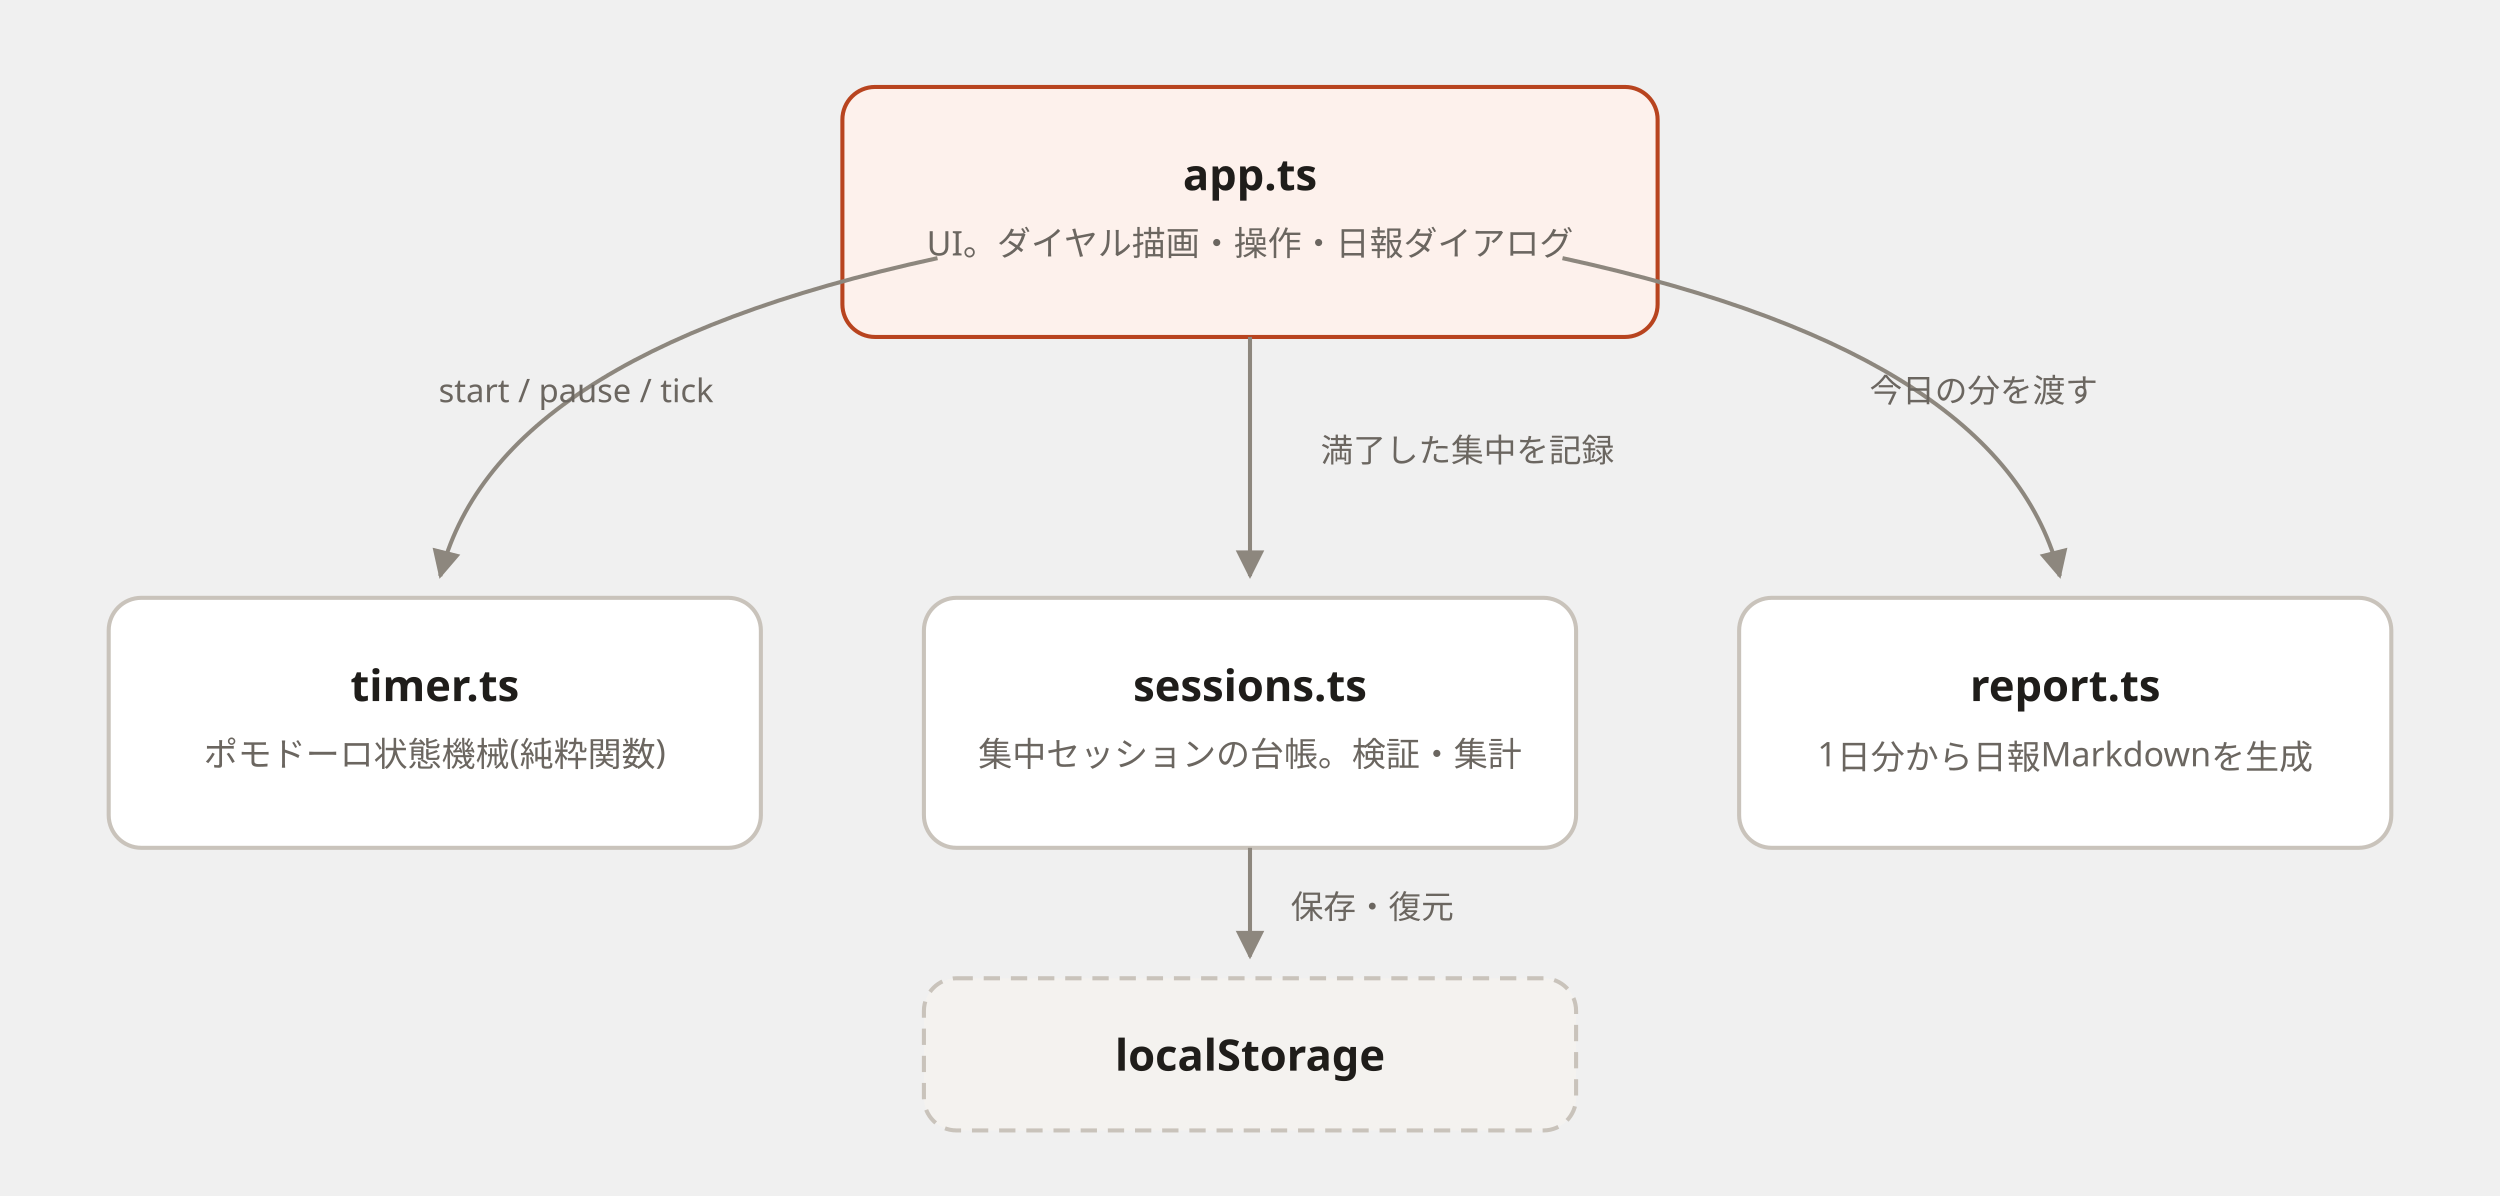
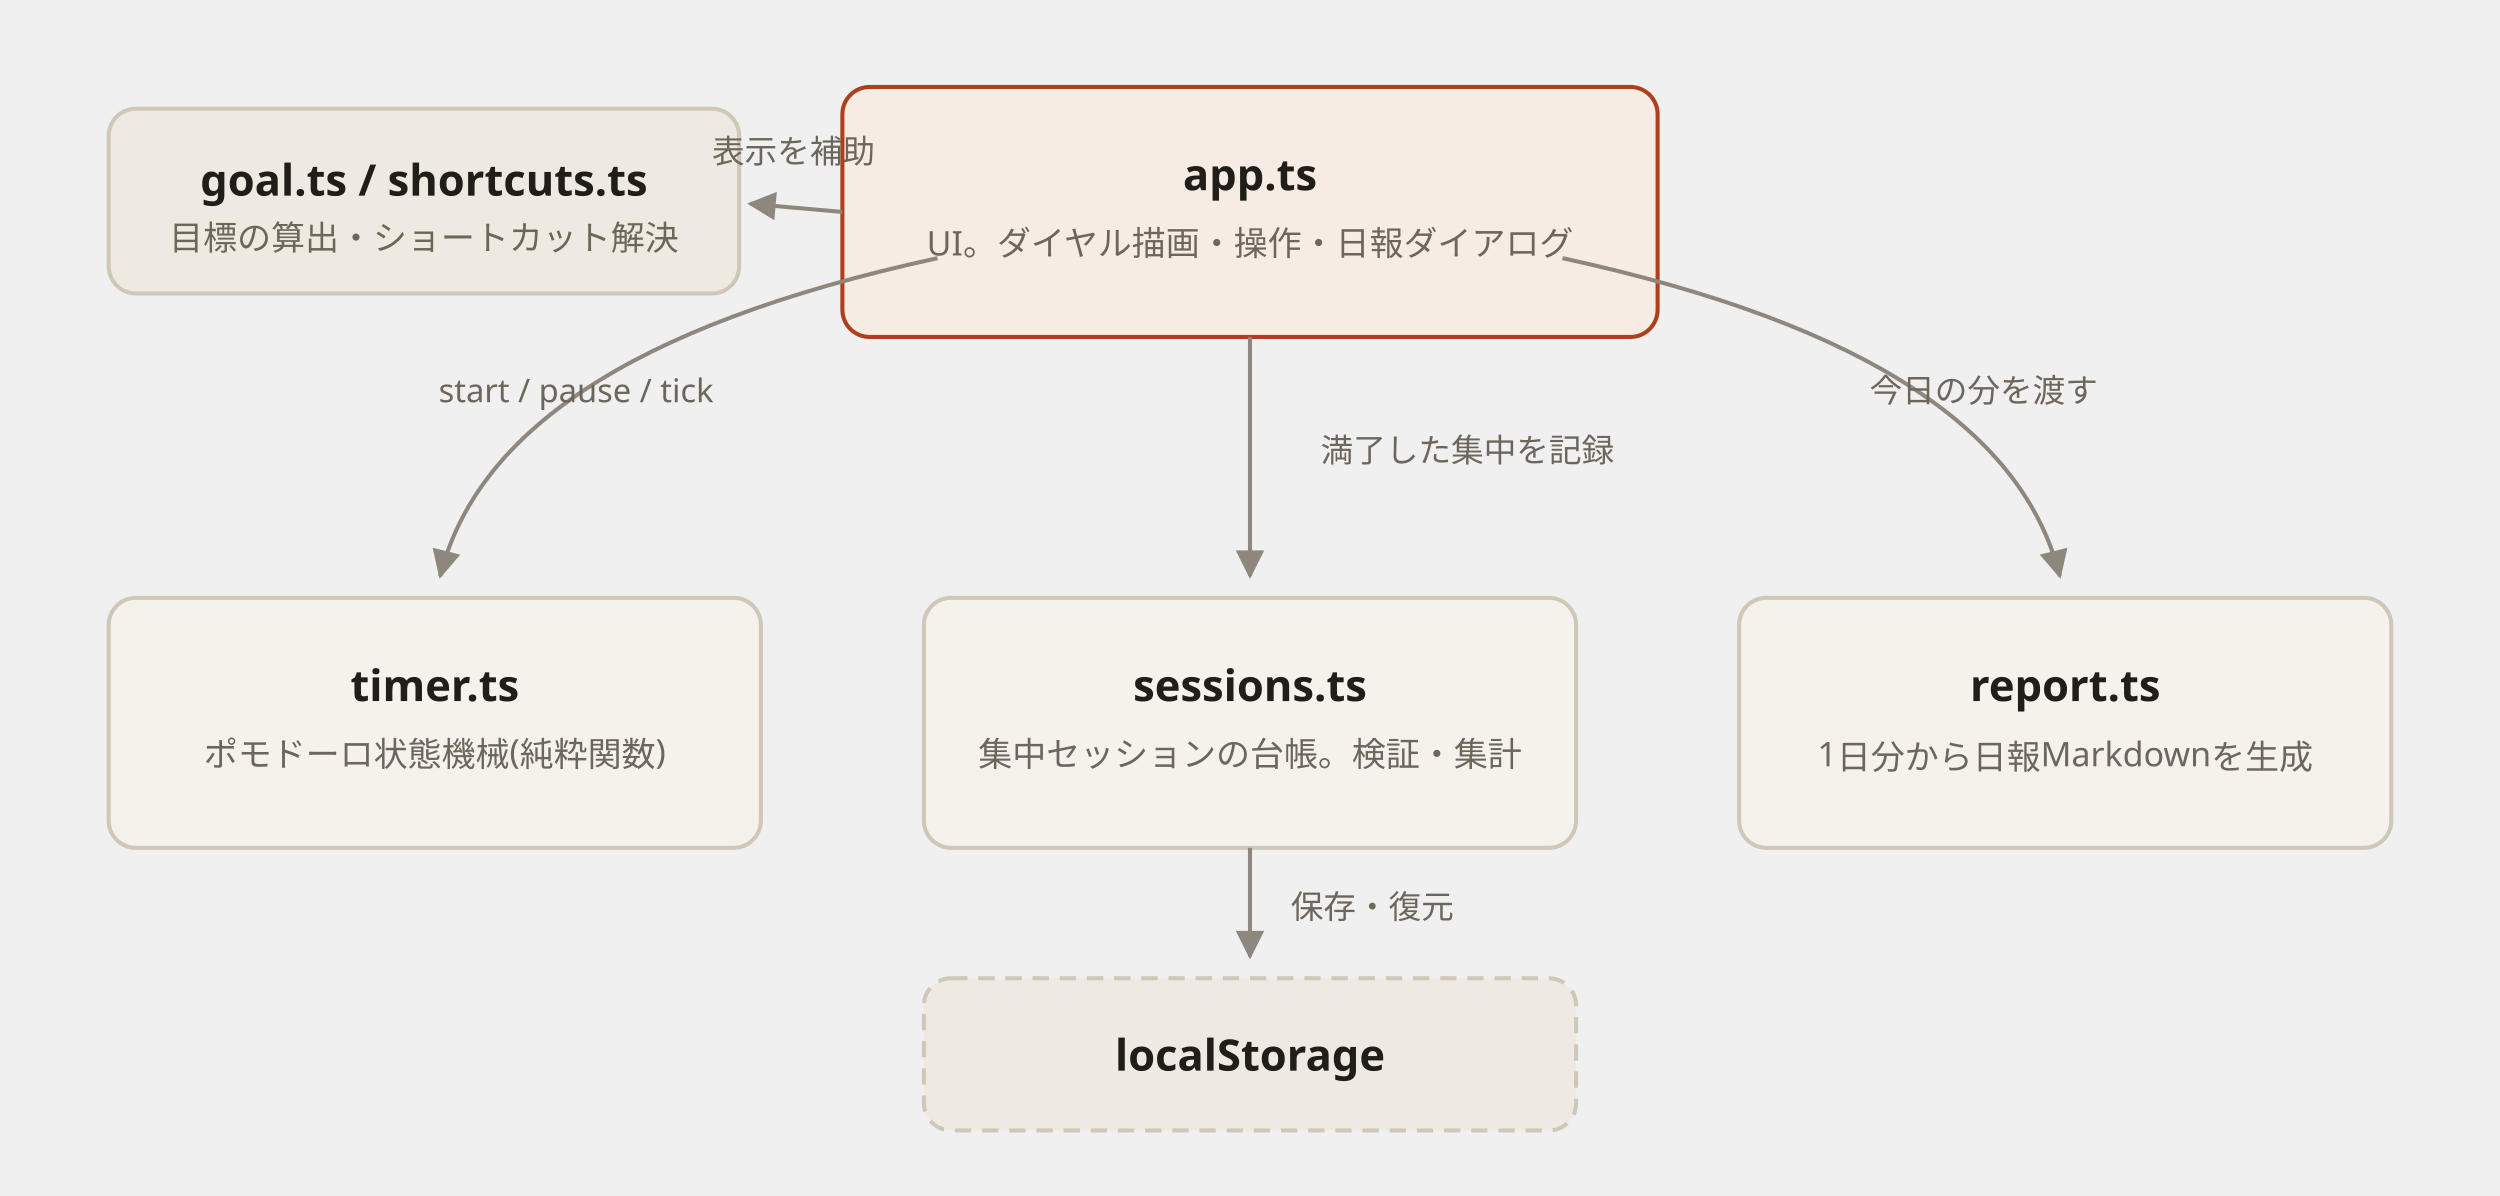
<svg xmlns="http://www.w3.org/2000/svg" viewBox="0 0 920 440" role="img" aria-label="mokumokuのアーキテクチャ図">
  <style>
    text {
      font-family: 'Hiragino Sans', 'Noto Sans JP', 'Segoe UI', system-ui, sans-serif;
-       fill: #1f1d1a;
+       fill: #211e19;
    }
-     .box { fill: #ffffff; stroke: #c9c3bb; stroke-width: 1.5; rx: 12; }
-     .box-accent { fill: #fdf1ec; stroke: #b8441f; }
-     .box-store { fill: #f4f2ef; stroke: #c9c3bb; stroke-dasharray: 6 4; }
+     .box { fill: #f5f2ec; stroke: #cfc7b8; stroke-width: 1.5; }
+     .box-accent { fill: #f7ece4; stroke: #ad3f1c; }
+     .box-store { fill: #efeae1; stroke: #cfc7b8; stroke-dasharray: 6 4; }
+     .box-aux { fill: #efeae1; stroke: #cfc7b8; }
    .name { font-size: 16px; font-weight: 700; }
-     .desc { font-size: 12.5px; fill: #6b6660; }
+     .desc { font-size: 12.5px; fill: #6c665c; }
    .edge { stroke: #8d877e; stroke-width: 1.5; fill: none; marker-end: url(#arrow); }
-     .edge-label { font-size: 12px; fill: #6b6660; }
+     .edge-label { font-size: 12px; fill: #6c665c; }
    @media (prefers-color-scheme: dark) {
-       text { fill: #ece9e4; }
-       .box { fill: #1f1d1a; stroke: #4a443b; }
+       text { fill: #ece7dd; }
+       .box { fill: #1d1a15; stroke: #3c372d; }
      .box-accent { fill: #2b1a12; stroke: #e8703f; }
-       .box-store { fill: #232019; stroke: #4a443b; }
-       .desc, .edge-label { fill: #a39d94; }
+       .box-store, .box-aux { fill: #211e18; stroke: #3c372d; }
+       .desc, .edge-label { fill: #9d968a; }
      .edge { stroke: #7a746a; }
    }
  </style>
  <defs>
    <marker id="arrow" viewBox="0 0 10 10" refX="9" refY="5" markerWidth="7" markerHeight="7" orient="auto-start-reverse">
      <path d="M0 0L10 5L0 10z" fill="#8d877e" />
    </marker>
  </defs>
-   <rect class="box box-accent" x="310" y="32" width="300" height="92" rx="12" />
+   <rect class="box box-aux" x="40" y="40" width="232" height="68" rx="10" />
+   <text class="name" x="156" y="72" text-anchor="middle" font-size="14">goal.ts / shortcuts.ts</text>
+   <text class="desc" x="156" y="92" text-anchor="middle">目標の算出・ショートカット解決</text>
+   <rect class="box box-accent" x="310" y="32" width="300" height="92" rx="10" />
  <text class="name" x="460" y="70" text-anchor="middle">app.ts</text>
  <text class="desc" x="460" y="94" text-anchor="middle">UI。ダイヤル描画・操作・日報ダイアログ</text>
-   <rect class="box" x="40" y="220" width="240" height="92" rx="12" />
+   <rect class="box" x="40" y="220" width="240" height="92" rx="10" />
  <text class="name" x="160" y="258" text-anchor="middle">timer.ts</text>
  <text class="desc" x="160" y="282" text-anchor="middle">ポモドーロ状態機械(純粋関数)</text>
-   <rect class="box" x="340" y="220" width="240" height="92" rx="12" />
+   <rect class="box" x="340" y="220" width="240" height="92" rx="10" />
  <text class="name" x="460" y="258" text-anchor="middle">sessions.ts</text>
  <text class="desc" x="460" y="282" text-anchor="middle">集中セッションの台帳。検証・集計</text>
-   <rect class="box" x="640" y="220" width="240" height="92" rx="12" />
+   <rect class="box" x="640" y="220" width="240" height="92" rx="10" />
  <text class="name" x="760" y="258" text-anchor="middle">report.ts</text>
  <text class="desc" x="760" y="282" text-anchor="middle">1日分から日報Markdownを生成</text>
-   <rect class="box box-store" x="340" y="360" width="240" height="56" rx="12" />
+   <rect class="box box-store" x="340" y="360" width="240" height="56" rx="10" />
  <text class="name" x="460" y="394" text-anchor="middle" font-size="14">localStorage</text>
+   <path class="edge" d="M310 78 L276 75" />
+   <text class="edge-label" x="292" y="60" text-anchor="middle">表示を補助</text>
  <path class="edge" d="M345 95 C 230 120 175 160 162 212" />
  <text class="edge-label" x="212" y="148" text-anchor="middle">start / pause / tick</text>
  <path class="edge" d="M460 124 L460 212" />
  <text class="edge-label" x="540" y="170" text-anchor="middle">満了した集中を記録</text>
  <path class="edge" d="M575 95 C 690 120 745 160 758 212" />
  <text class="edge-label" x="730" y="148" text-anchor="middle">今日の分を渡す</text>
  <path class="edge" d="M460 312 L460 352" />
  <text class="edge-label" x="475" y="338">保存・復元</text>
</svg>
